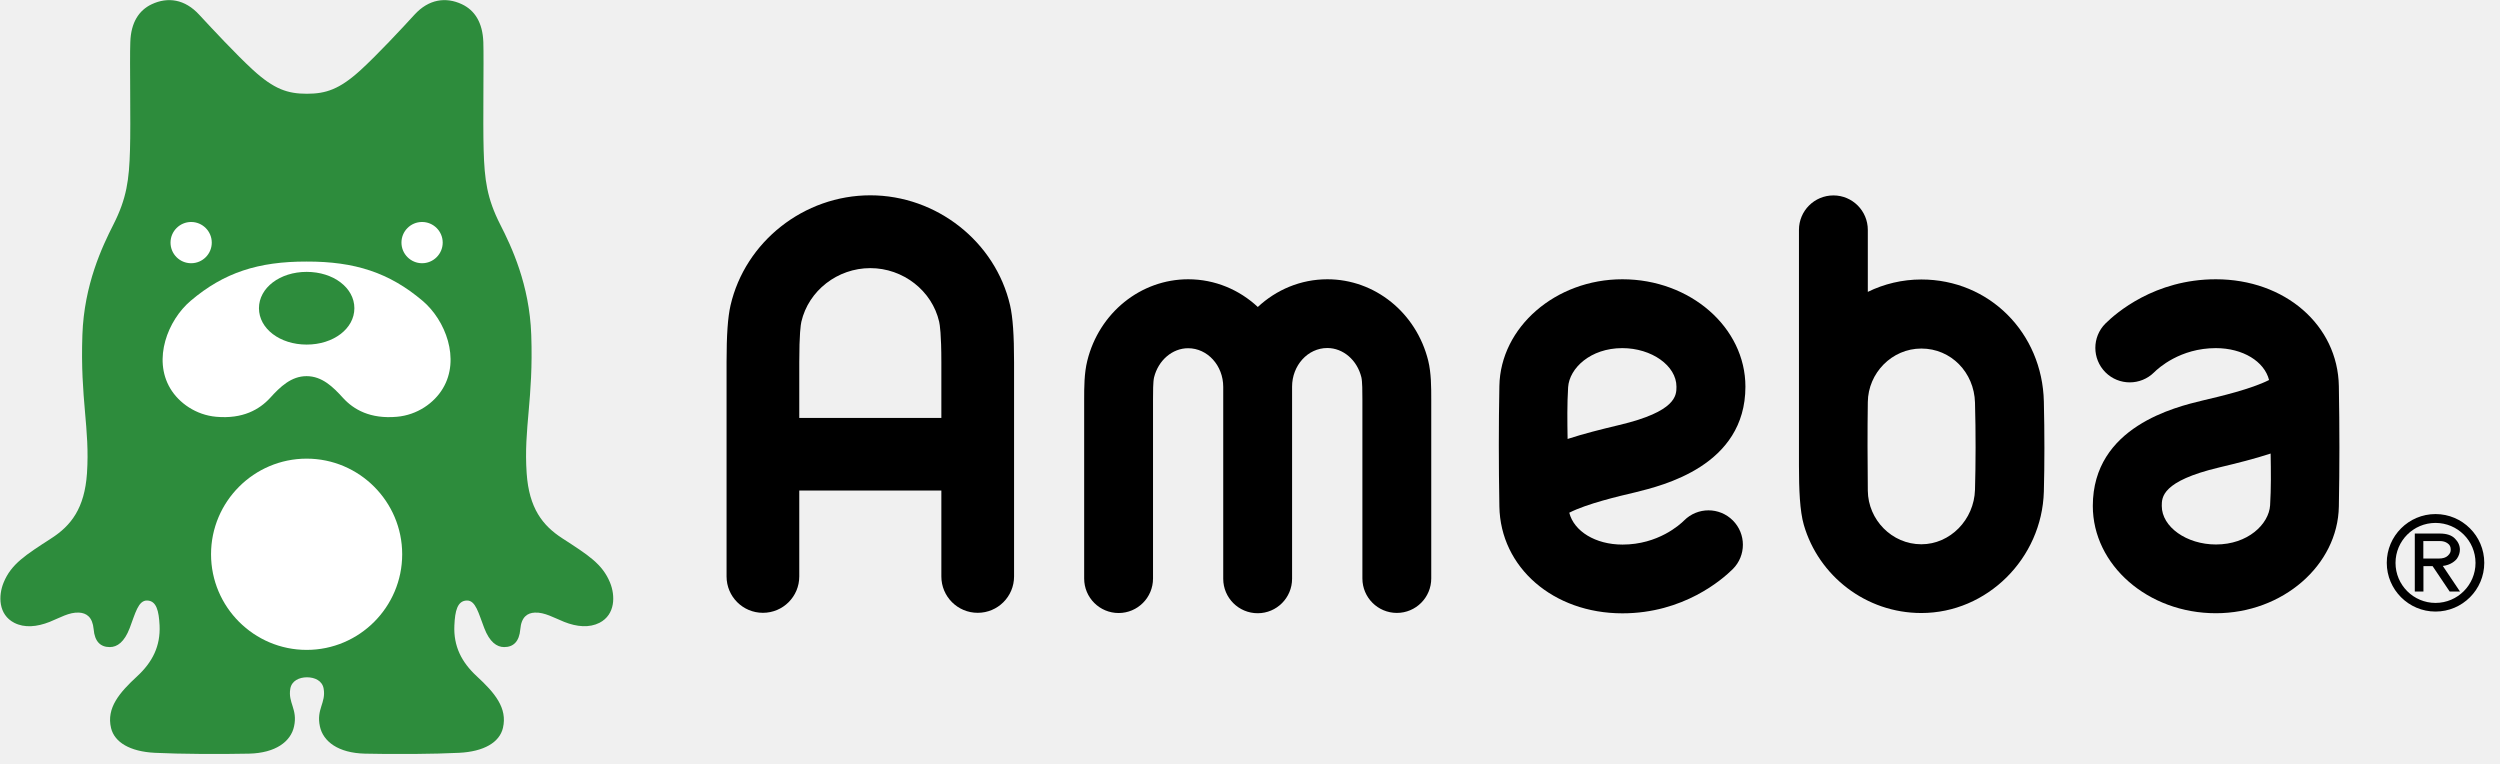
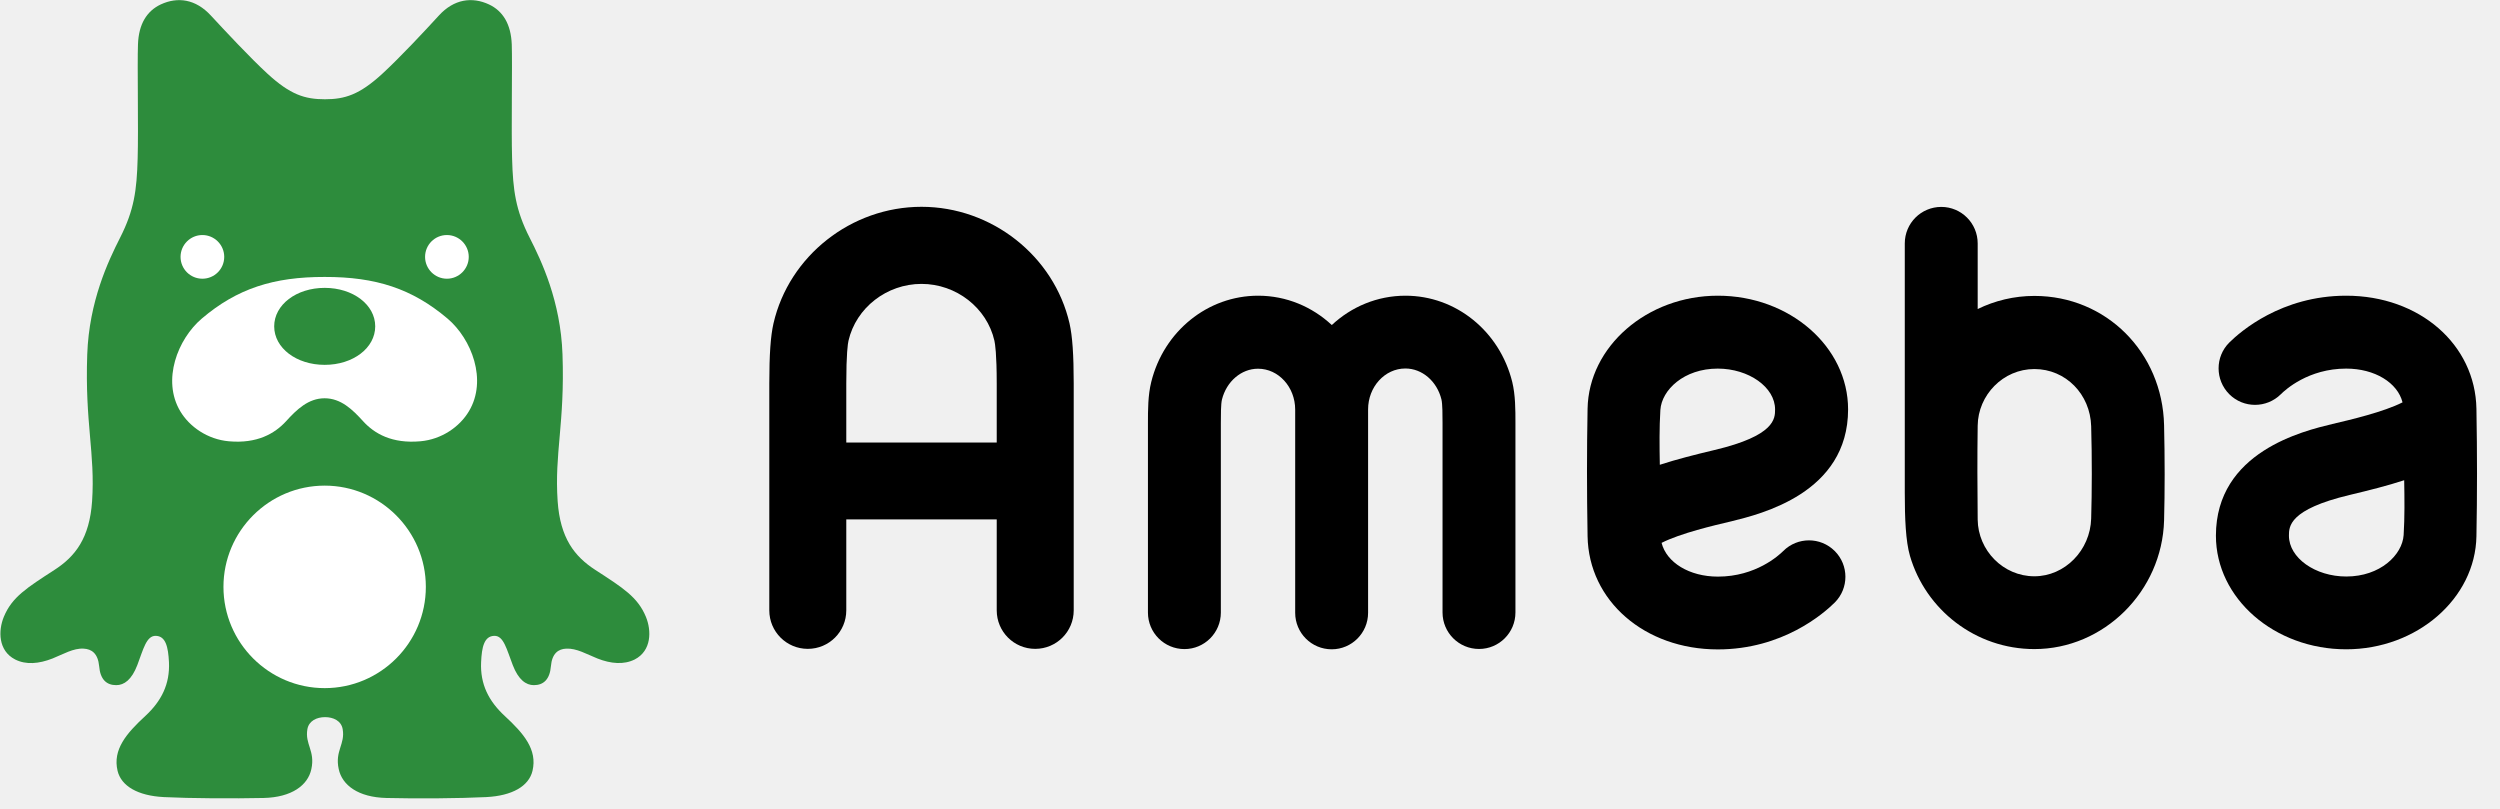
- <svg xmlns="http://www.w3.org/2000/svg" fill="none" height="44" viewBox="0 0 144 44" width="144">
+ <svg xmlns="http://www.w3.org/2000/svg" fill="none" height="44" viewBox="0 0 136 44" width="136">
  <clipPath id="a">
    <path d="m0 0h143.094v43.428h-143.094z" />
  </clipPath>
  <g clip-path="url(#a)">
    <path d="m35.136 33.552c-.444-1.074-1.254-1.578-2.754-2.55-1.128-.732-1.908-1.728-2.046-3.738-.18-2.616.396-4.236.264-7.986-.102-2.892-1.14-5.076-1.788-6.348-.762-1.5-.906-2.568-.954-4.302-.048-1.584.018-5.106-.018-6.21-.042-1.11-.486-1.824-1.242-2.178-.918-.426-1.902-.294-2.724.606-.756.828-2.136 2.304-3.078 3.168-1.236 1.134-2.028 1.386-3.12 1.386-1.098 0-1.884-.252-3.12-1.386-.948-.87-2.322-2.346-3.084-3.168-.828-.9-1.806-1.032-2.724-.606-.756.354-1.206 1.068-1.242 2.178-.042 1.104.03 4.626-.018 6.21-.048 1.734-.192 2.802-.954 4.302-.648 1.278-1.686 3.462-1.788 6.348-.132 3.75.438 5.37.264 7.986-.138 2.01-.912 3.006-2.046 3.738-1.5.972-2.31 1.476-2.754 2.55-.312.756-.312 1.848.612 2.322.588.3 1.296.24 2.04-.054.57-.228 1.134-.57 1.692-.534.426.024.774.252.84.954.06.726.402 1.032.93 1.032.432 0 .84-.294 1.146-1.092.324-.852.492-1.602 1.002-1.59.546.012.678.606.72 1.434.054 1.194-.408 2.112-1.29 2.928-1.02.942-1.782 1.824-1.506 2.982.198.822 1.092 1.356 2.52 1.428 1.434.072 3.792.084 5.43.048 1.53-.036 2.406-.696 2.592-1.572.216-.996-.36-1.35-.216-2.172.078-.45.51-.654.96-.654s.882.198.96.654c.144.822-.432 1.176-.216 2.172.186.876 1.062 1.536 2.592 1.572 1.638.042 4.002.024 5.43-.048s2.322-.6 2.52-1.428c.276-1.158-.486-2.04-1.506-2.982-.882-.816-1.344-1.734-1.29-2.928.036-.828.168-1.422.72-1.434.51-.012.672.738 1.002 1.59.306.798.72 1.092 1.146 1.092.528 0 .87-.312.93-1.032.06-.702.408-.936.834-.954.558-.03 1.122.306 1.692.534.738.294 1.452.348 2.034.054.918-.474.918-1.566.606-2.322z" fill="#2d8c3c" />
    <path d="m11.01 15.162c.66 0 1.188-.534 1.188-1.188s-.534-1.188-1.188-1.188-1.188.534-1.188 1.188.528 1.188 1.188 1.188z" fill="#fff" />
    <path d="m24.342 17.328c-1.92-1.626-3.9-2.268-6.678-2.262-2.778-.006-4.764.63-6.684 2.262-1.32 1.122-2.178 3.354-1.176 5.04.504.852 1.494 1.536 2.646 1.638 1.536.138 2.496-.42 3.108-1.086.582-.642 1.218-1.254 2.1-1.254.888 0 1.518.612 2.1 1.254.612.672 1.572 1.224 3.108 1.086 1.158-.102 2.142-.786 2.646-1.638 1.008-1.686.15-3.924-1.17-5.04z" fill="#fff" />
    <path d="m17.664 26.418c-3.036 0-5.508 2.472-5.508 5.508s2.472 5.508 5.508 5.508 5.502-2.472 5.502-5.508-2.472-5.508-5.502-5.508z" fill="#fff" />
    <path d="m24.312 15.162c.654 0 1.188-.534 1.188-1.188s-.534-1.188-1.188-1.188c-.66 0-1.188.534-1.188 1.188s.534 1.188 1.188 1.188z" fill="#fff" />
    <path d="m17.664 15.66c-1.542 0-2.748.918-2.748 2.094s1.206 2.094 2.748 2.094 2.748-.918 2.748-2.094-1.206-2.094-2.748-2.094z" fill="#2d8c3c" />
    <g fill="#000">
      <path d="m50.13 11.25c-3.822 0-7.206 2.67-8.052 6.342-.156.684-.228 1.692-.228 3.27v12.342c0 1.158.936 2.094 2.094 2.094s2.094-.936 2.094-2.094v-4.95h8.184v4.95c0 1.158.936 2.094 2.094 2.094s2.094-.936 2.094-2.094v-12.342c0-1.572-.072-2.58-.228-3.27-.846-3.672-4.236-6.342-8.052-6.342zm-4.092 12.816v-3.204c0-1.626.084-2.172.12-2.328.414-1.794 2.082-3.09 3.972-3.09s3.558 1.302 3.966 3.09c.036.162.126.708.126 2.334v3.204h-8.184z" />
      <path d="m117.726 23.13c-.09-3.96-3.144-7.032-7.056-7.032-1.104 0-2.154.258-3.084.714v-3.57c0-1.098-.888-1.986-1.98-1.986-1.098 0-1.986.888-1.986 1.986v13.566c0 1.38.048 2.628.282 3.432.852 2.928 3.57 5.07 6.768 5.07 3.78 0 6.948-3.138 7.056-6.996.042-1.548.042-3.414 0-5.184zm-3.966 5.076c-.048 1.734-1.434 3.144-3.09 3.144-1.698 0-3.066-1.41-3.084-3.084-.018-1.692-.024-3.438 0-5.106.018-1.674 1.386-3.084 3.084-3.084 1.71 0 3.042 1.374 3.09 3.114.048 1.728.042 3.546 0 5.016z" />
      <path d="m76.458 16.086c-1.542 0-2.946.606-4.008 1.596-1.062-.99-2.466-1.596-4.008-1.596-2.736 0-5.13 1.926-5.814 4.692-.18.72-.18 1.53-.18 2.238v10.308c0 1.098.888 1.986 1.986 1.986 1.092 0 1.98-.888 1.98-1.986v-10.308c0-.414 0-1.032.06-1.278.246-.99 1.056-1.68 1.962-1.68 1.116 0 2.022.996 2.022 2.226v11.052c0 1.098.888 1.986 1.986 1.986 1.092 0 1.98-.888 1.98-1.986v-11.064c0-1.224.906-2.226 2.028-2.226.912 0 1.716.69 1.962 1.68.06.246.06.87.06 1.278v10.314c0 1.098.888 1.986 1.986 1.986 1.092 0 1.98-.888 1.98-1.986v-10.302c0-.714 0-1.524-.174-2.238-.684-2.766-3.072-4.692-5.808-4.692z" />
      <path d="m120.546 29.142c0 3.408 3.18 6.18 7.086 6.18 3.846 0 7.026-2.76 7.086-6.15.042-2.268.042-4.476 0-6.93-.06-3.51-3.102-6.156-7.086-6.156-3.528 0-5.76 1.956-6.36 2.55-.774.774-.774 2.028 0 2.808.774.774 2.028.774 2.808 0 .234-.234 1.494-1.392 3.552-1.392 1.56 0 2.796.768 3.066 1.836-1.026.522-2.838.948-3.81 1.176-1.566.378-6.342 1.506-6.342 6.078zm10.242-3.018c.018 1.008.03 1.998-.03 2.982-.072 1.086-1.278 2.256-3.12 2.256-1.692 0-3.12-1.014-3.12-2.22 0-.498 0-1.428 3.294-2.214 1.056-.252 2.064-.504 2.976-.804z" />
      <path d="m100.536 22.272c0-3.414-3.18-6.186-7.086-6.186-3.846 0-7.026 2.76-7.086 6.15-.042 2.274-.042 4.476 0 6.936.06 3.51 3.102 6.156 7.086 6.156 3.528 0 5.76-1.956 6.36-2.55.774-.774.774-2.028 0-2.802-.774-.774-2.028-.774-2.802 0-.234.234-1.494 1.392-3.552 1.392-1.56 0-2.796-.768-3.066-1.836 1.026-.522 2.838-.948 3.81-1.176 1.56-.39 6.336-1.518 6.336-6.084zm-10.242 3.012c-.018-1.008-.03-1.998.03-2.982.072-1.086 1.278-2.25 3.12-2.25 1.692 0 3.12 1.014 3.12 2.22 0 .498 0 1.428-3.294 2.208-1.056.252-2.058.504-2.976.804z" />
-       <path d="m140.706 32.598c.45-.048.732-.3.822-.432.108-.162.162-.33.162-.51 0-.228-.096-.444-.288-.636-.186-.192-.48-.288-.87-.288h-1.44v3.342h.498v-1.464h.528l.984 1.464h.594zm.456-.942c0 .144-.042.234-.168.354-.114.108-.288.162-.522.162h-.888v-1.008h.942c.186 0 .336.042.456.132.126.084.18.204.18.36z" />
-       <path d="m140.286 29.61c-1.548 0-2.808 1.26-2.808 2.808s1.26 2.808 2.808 2.808 2.808-1.26 2.808-2.808-1.26-2.808-2.808-2.808zm0 5.118c-1.272 0-2.304-1.032-2.304-2.304s1.032-2.304 2.304-2.304 2.304 1.032 2.304 2.304c0 1.266-1.032 2.304-2.304 2.304z" />
    </g>
  </g>
</svg>
